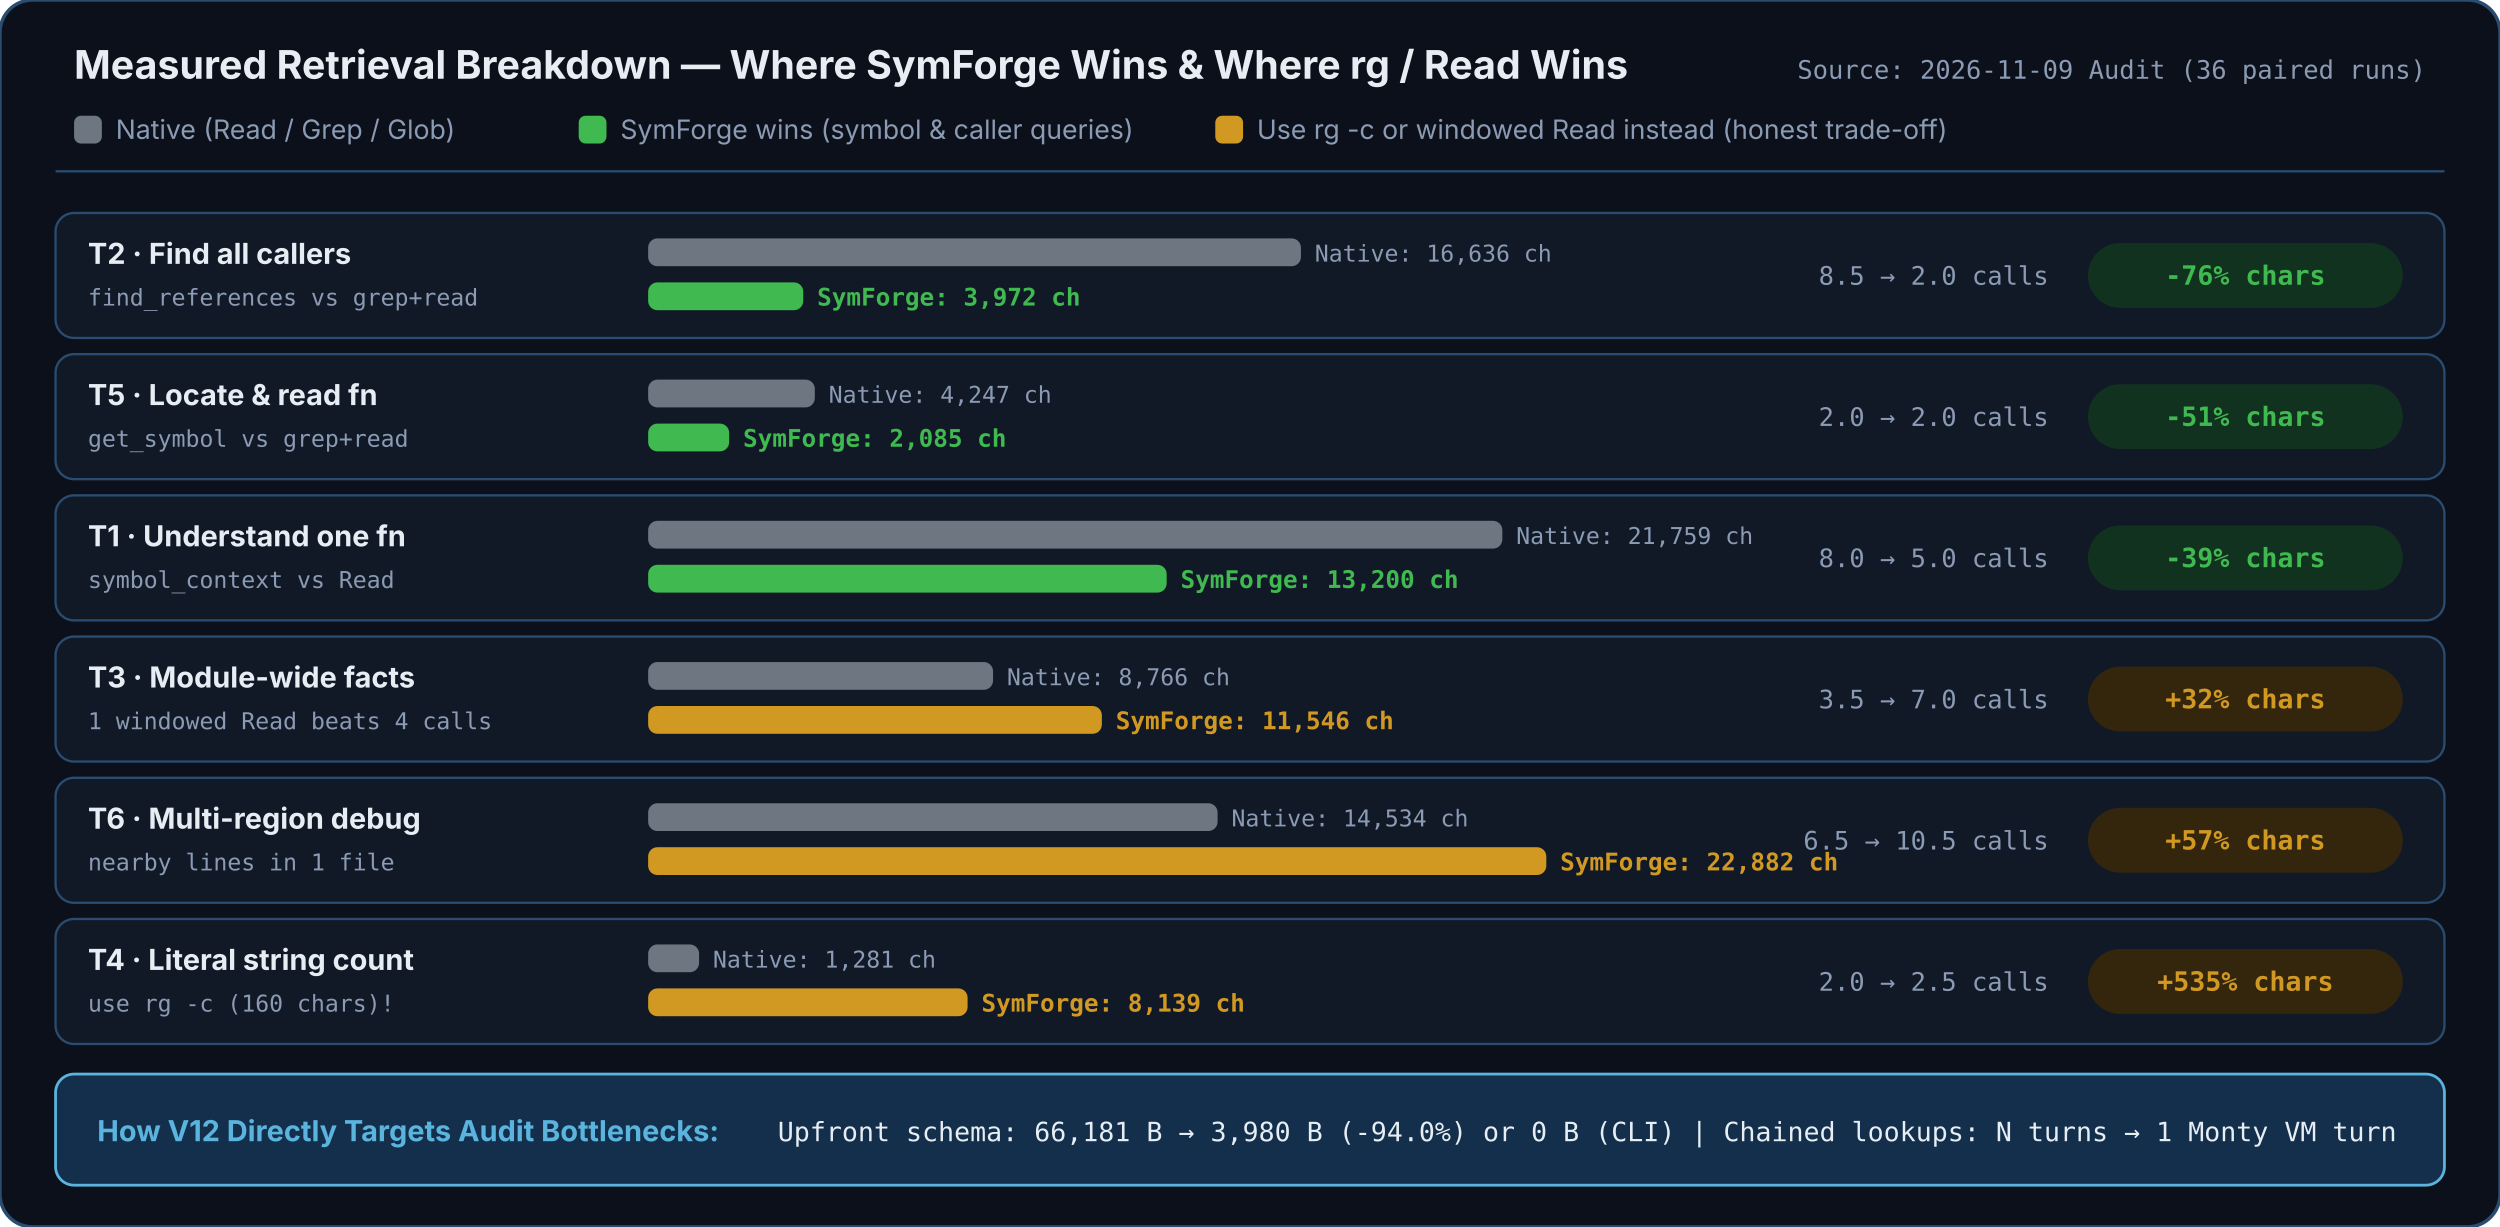
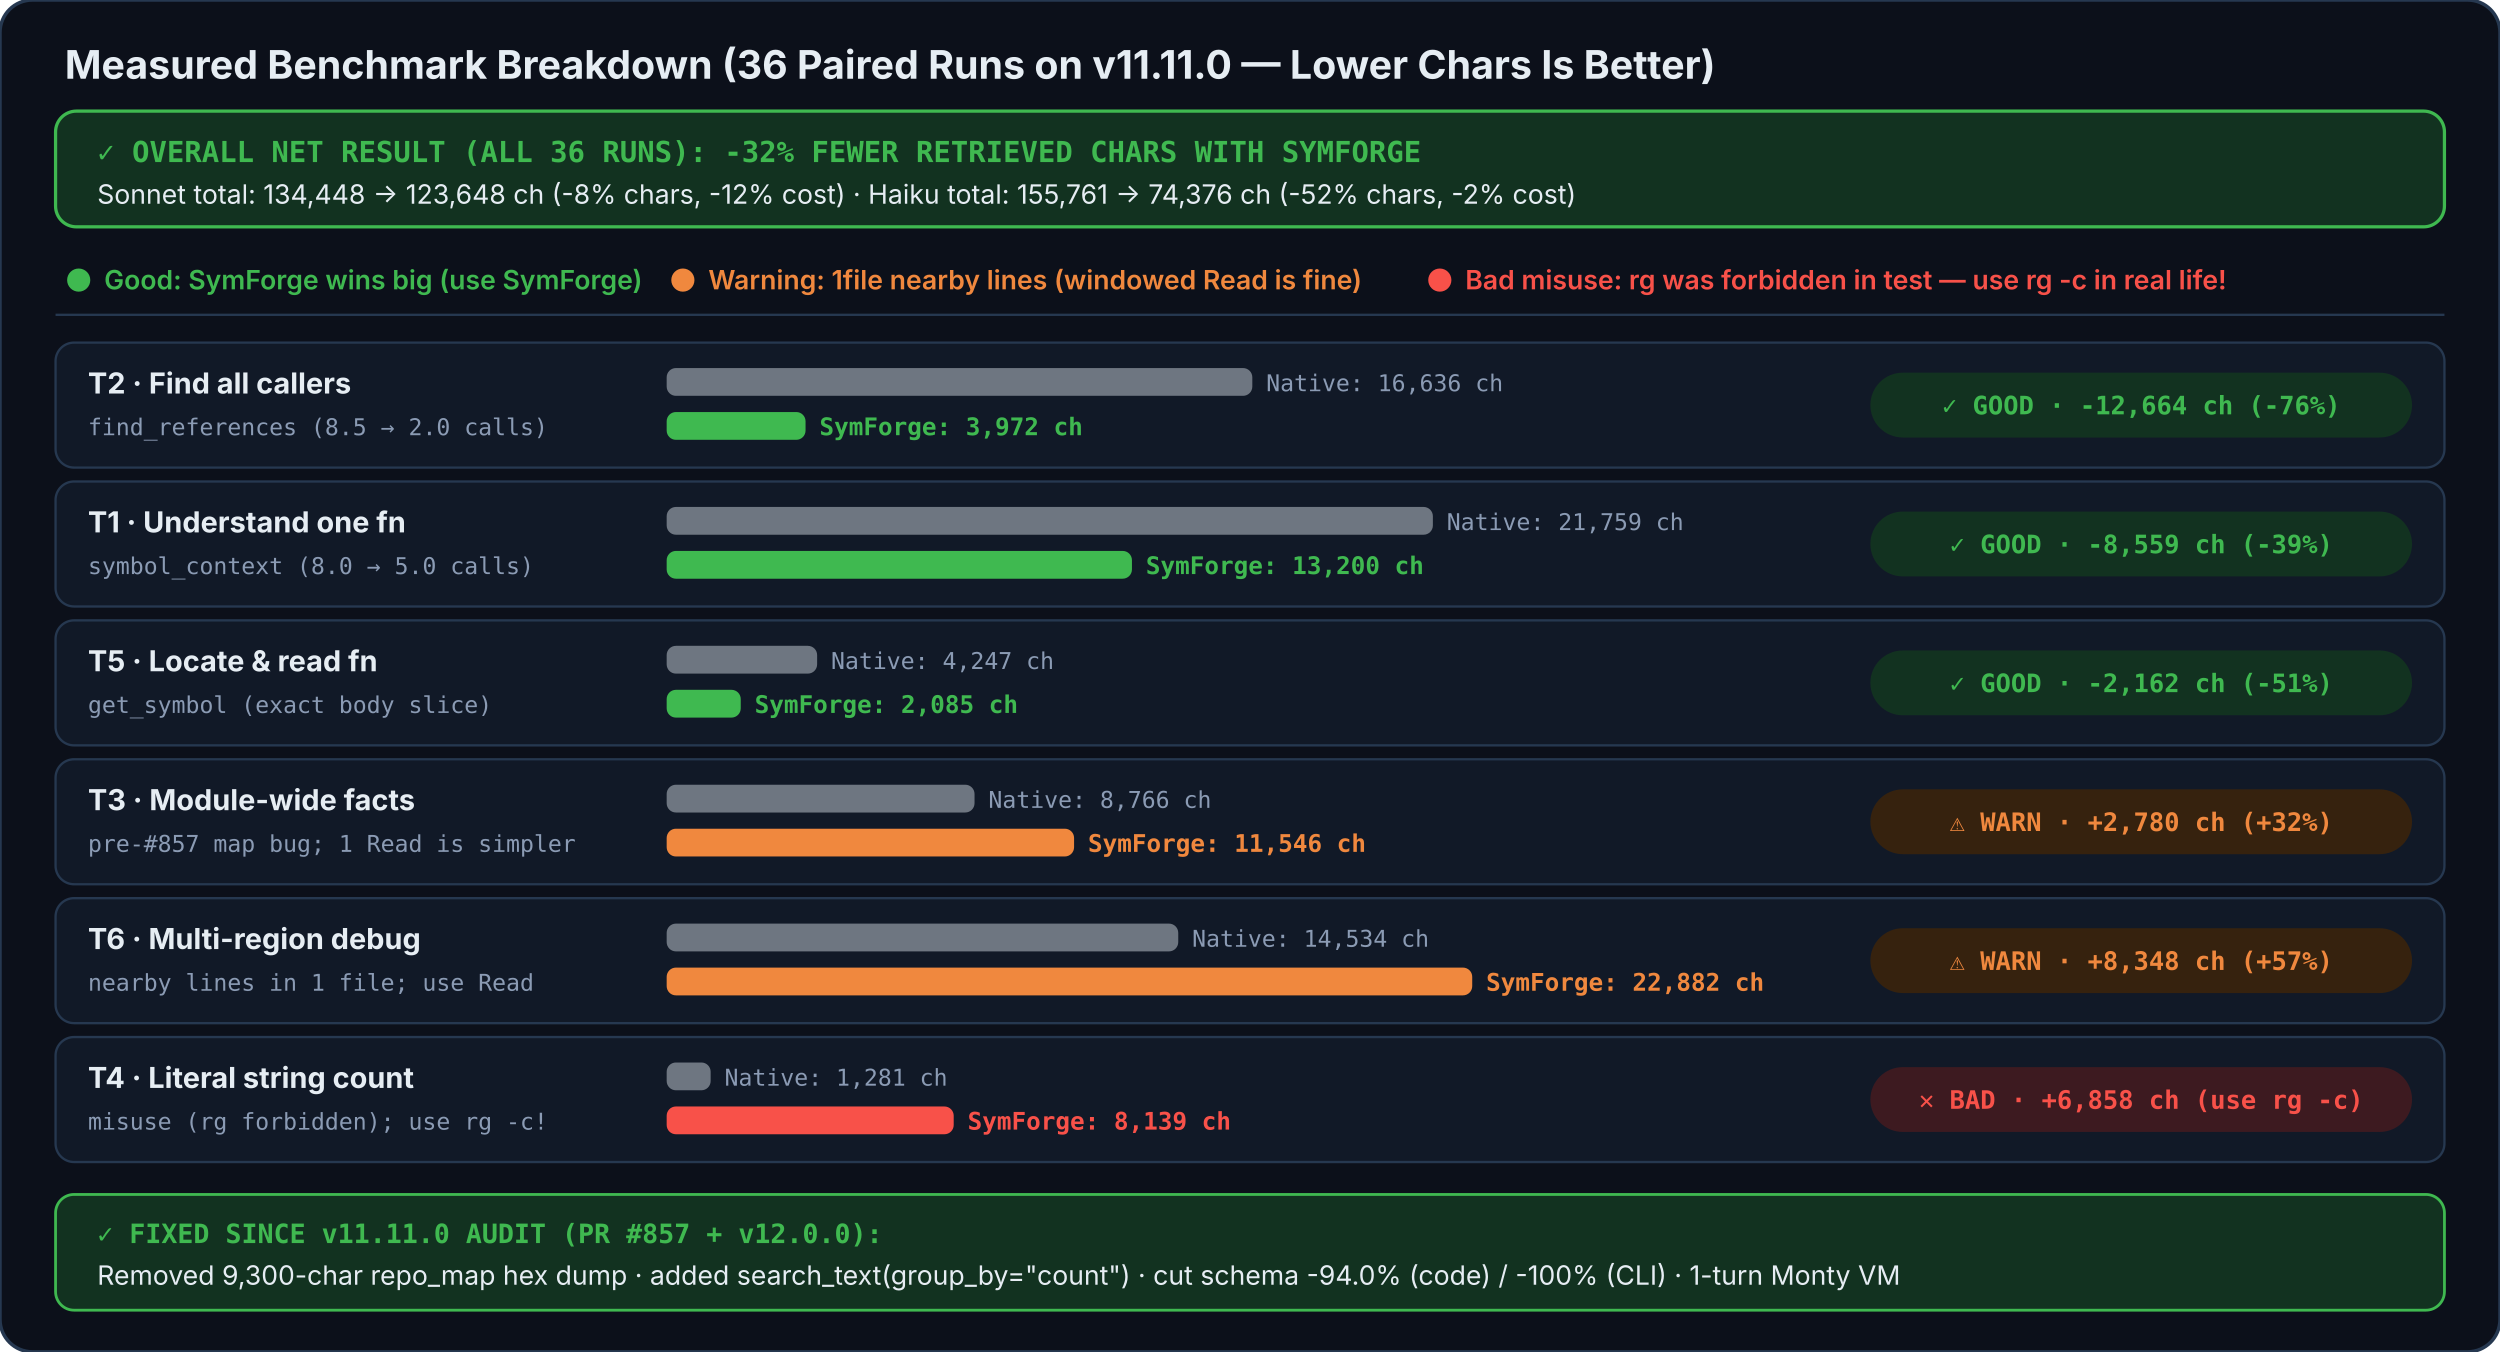
- <svg xmlns="http://www.w3.org/2000/svg" viewBox="0 0 1080 530" width="1080" height="530" role="img" aria-labelledby="bTitle bDesc">
-   <rect x="0" y="0" width="1080" height="530" rx="14" fill="#0c101a" stroke="#294c70" stroke-width="1.5" />
-   <text x="32" y="34" font-family="system-ui, -apple-system, Segoe UI, sans-serif" font-size="17" font-weight="700" fill="#e6edf3">Measured Retrieval Breakdown — Where SymForge Wins &amp; Where rg / Read Wins</text>
-   <text x="1048" y="34" text-anchor="end" font-family="ui-monospace, SFMono-Regular, Consolas, monospace" font-size="11" fill="#8b9bb4">Source: 2026-11-09 Audit (36 paired runs)</text>
-   <rect x="32" y="50" width="12" height="12" rx="3" fill="#6e7681" />
-   <text x="50" y="60" font-family="system-ui, -apple-system, Segoe UI, sans-serif" font-size="11.5" fill="#8b9bb4">Native (Read / Grep / Glob)</text>
-   <rect x="250" y="50" width="12" height="12" rx="3" fill="#3fb950" />
-   <text x="268" y="60" font-family="system-ui, -apple-system, Segoe UI, sans-serif" font-size="11.5" fill="#8b9bb4">SymForge wins (symbol &amp; caller queries)</text>
-   <rect x="525" y="50" width="12" height="12" rx="3" fill="#d29922" />
-   <text x="543" y="60" font-family="system-ui, -apple-system, Segoe UI, sans-serif" font-size="11.5" fill="#8b9bb4">Use rg -c or windowed Read instead (honest trade-off)</text>
-   <line x1="24" y1="74" x2="1056" y2="74" stroke="#294c70" stroke-width="1" />
-   <rect x="24" y="92" width="1032" height="54" rx="8" fill="#111927" stroke="#294c70" stroke-width="1" />
-   <text x="38" y="114" font-family="system-ui, -apple-system, Segoe UI, sans-serif" font-size="12.5" font-weight="700" fill="#e6edf3">T2 · Find all callers</text>
-   <text x="38" y="132" font-family="ui-monospace, SFMono-Regular, Consolas, monospace" font-size="10" fill="#8b9bb4">find_references vs grep+read</text>
-   <rect x="280" y="103" width="282" height="12" rx="4" fill="#6e7681" />
-   <text x="568" y="113" font-family="ui-monospace, SFMono-Regular, Consolas, monospace" font-size="10" fill="#8b9bb4">Native: 16,636 ch</text>
-   <rect x="280" y="122" width="67" height="12" rx="4" fill="#3fb950" />
-   <text x="353" y="132" font-family="ui-monospace, SFMono-Regular, Consolas, monospace" font-size="10.5" font-weight="700" fill="#3fb950">SymForge: 3,972 ch</text>
-   <text x="885" y="123" text-anchor="end" font-family="ui-monospace, SFMono-Regular, Consolas, monospace" font-size="11" fill="#8b9bb4">8.5 → 2.0 calls</text>
-   <rect x="902" y="105" width="136" height="28" rx="14" fill="#123220" />
-   <text x="970" y="123" text-anchor="middle" font-family="ui-monospace, SFMono-Regular, Consolas, monospace" font-size="11.5" font-weight="700" fill="#3fb950">-76% chars</text>
-   <rect x="24" y="153" width="1032" height="54" rx="8" fill="#111927" stroke="#294c70" stroke-width="1" />
-   <text x="38" y="175" font-family="system-ui, -apple-system, Segoe UI, sans-serif" font-size="12.5" font-weight="700" fill="#e6edf3">T5 · Locate &amp; read fn</text>
-   <text x="38" y="193" font-family="ui-monospace, SFMono-Regular, Consolas, monospace" font-size="10" fill="#8b9bb4">get_symbol vs grep+read</text>
-   <rect x="280" y="164" width="72" height="12" rx="4" fill="#6e7681" />
-   <text x="358" y="174" font-family="ui-monospace, SFMono-Regular, Consolas, monospace" font-size="10" fill="#8b9bb4">Native: 4,247 ch</text>
-   <rect x="280" y="183" width="35" height="12" rx="4" fill="#3fb950" />
-   <text x="321" y="193" font-family="ui-monospace, SFMono-Regular, Consolas, monospace" font-size="10.5" font-weight="700" fill="#3fb950">SymForge: 2,085 ch</text>
-   <text x="885" y="184" text-anchor="end" font-family="ui-monospace, SFMono-Regular, Consolas, monospace" font-size="11" fill="#8b9bb4">2.0 → 2.0 calls</text>
-   <rect x="902" y="166" width="136" height="28" rx="14" fill="#123220" />
-   <text x="970" y="184" text-anchor="middle" font-family="ui-monospace, SFMono-Regular, Consolas, monospace" font-size="11.5" font-weight="700" fill="#3fb950">-51% chars</text>
-   <rect x="24" y="214" width="1032" height="54" rx="8" fill="#111927" stroke="#294c70" stroke-width="1" />
-   <text x="38" y="236" font-family="system-ui, -apple-system, Segoe UI, sans-serif" font-size="12.5" font-weight="700" fill="#e6edf3">T1 · Understand one fn</text>
-   <text x="38" y="254" font-family="ui-monospace, SFMono-Regular, Consolas, monospace" font-size="10" fill="#8b9bb4">symbol_context vs Read</text>
-   <rect x="280" y="225" width="369" height="12" rx="4" fill="#6e7681" />
-   <text x="655" y="235" font-family="ui-monospace, SFMono-Regular, Consolas, monospace" font-size="10" fill="#8b9bb4">Native: 21,759 ch</text>
-   <rect x="280" y="244" width="224" height="12" rx="4" fill="#3fb950" />
-   <text x="510" y="254" font-family="ui-monospace, SFMono-Regular, Consolas, monospace" font-size="10.5" font-weight="700" fill="#3fb950">SymForge: 13,200 ch</text>
-   <text x="885" y="245" text-anchor="end" font-family="ui-monospace, SFMono-Regular, Consolas, monospace" font-size="11" fill="#8b9bb4">8.0 → 5.0 calls</text>
-   <rect x="902" y="227" width="136" height="28" rx="14" fill="#123220" />
-   <text x="970" y="245" text-anchor="middle" font-family="ui-monospace, SFMono-Regular, Consolas, monospace" font-size="11.5" font-weight="700" fill="#3fb950">-39% chars</text>
-   <rect x="24" y="275" width="1032" height="54" rx="8" fill="#111927" stroke="#294c70" stroke-width="1" />
-   <text x="38" y="297" font-family="system-ui, -apple-system, Segoe UI, sans-serif" font-size="12.5" font-weight="700" fill="#e6edf3">T3 · Module-wide facts</text>
-   <text x="38" y="315" font-family="ui-monospace, SFMono-Regular, Consolas, monospace" font-size="10" fill="#8b9bb4">1 windowed Read beats 4 calls</text>
-   <rect x="280" y="286" width="149" height="12" rx="4" fill="#6e7681" />
-   <text x="435" y="296" font-family="ui-monospace, SFMono-Regular, Consolas, monospace" font-size="10" fill="#8b9bb4">Native: 8,766 ch</text>
-   <rect x="280" y="305" width="196" height="12" rx="4" fill="#d29922" />
-   <text x="482" y="315" font-family="ui-monospace, SFMono-Regular, Consolas, monospace" font-size="10.5" font-weight="700" fill="#d29922">SymForge: 11,546 ch</text>
-   <text x="885" y="306" text-anchor="end" font-family="ui-monospace, SFMono-Regular, Consolas, monospace" font-size="11" fill="#8b9bb4">3.5 → 7.0 calls</text>
-   <rect x="902" y="288" width="136" height="28" rx="14" fill="#34260d" />
-   <text x="970" y="306" text-anchor="middle" font-family="ui-monospace, SFMono-Regular, Consolas, monospace" font-size="11.5" font-weight="700" fill="#d29922">+32% chars</text>
-   <rect x="24" y="336" width="1032" height="54" rx="8" fill="#111927" stroke="#294c70" stroke-width="1" />
-   <text x="38" y="358" font-family="system-ui, -apple-system, Segoe UI, sans-serif" font-size="12.5" font-weight="700" fill="#e6edf3">T6 · Multi-region debug</text>
-   <text x="38" y="376" font-family="ui-monospace, SFMono-Regular, Consolas, monospace" font-size="10" fill="#8b9bb4">nearby lines in 1 file</text>
-   <rect x="280" y="347" width="246" height="12" rx="4" fill="#6e7681" />
-   <text x="532" y="357" font-family="ui-monospace, SFMono-Regular, Consolas, monospace" font-size="10" fill="#8b9bb4">Native: 14,534 ch</text>
-   <rect x="280" y="366" width="388" height="12" rx="4" fill="#d29922" />
-   <text x="674" y="376" font-family="ui-monospace, SFMono-Regular, Consolas, monospace" font-size="10.5" font-weight="700" fill="#d29922">SymForge: 22,882 ch</text>
-   <text x="885" y="367" text-anchor="end" font-family="ui-monospace, SFMono-Regular, Consolas, monospace" font-size="11" fill="#8b9bb4">6.5 → 10.5 calls</text>
-   <rect x="902" y="349" width="136" height="28" rx="14" fill="#34260d" />
-   <text x="970" y="367" text-anchor="middle" font-family="ui-monospace, SFMono-Regular, Consolas, monospace" font-size="11.5" font-weight="700" fill="#d29922">+57% chars</text>
-   <rect x="24" y="397" width="1032" height="54" rx="8" fill="#111927" stroke="#294c70" stroke-width="1" />
-   <text x="38" y="419" font-family="system-ui, -apple-system, Segoe UI, sans-serif" font-size="12.5" font-weight="700" fill="#e6edf3">T4 · Literal string count</text>
-   <text x="38" y="437" font-family="ui-monospace, SFMono-Regular, Consolas, monospace" font-size="10" fill="#8b9bb4">use rg -c (160 chars)!</text>
-   <rect x="280" y="408" width="22" height="12" rx="4" fill="#6e7681" />
-   <text x="308" y="418" font-family="ui-monospace, SFMono-Regular, Consolas, monospace" font-size="10" fill="#8b9bb4">Native: 1,281 ch</text>
-   <rect x="280" y="427" width="138" height="12" rx="4" fill="#d29922" />
-   <text x="424" y="437" font-family="ui-monospace, SFMono-Regular, Consolas, monospace" font-size="10.5" font-weight="700" fill="#d29922">SymForge: 8,139 ch</text>
-   <text x="885" y="428" text-anchor="end" font-family="ui-monospace, SFMono-Regular, Consolas, monospace" font-size="11" fill="#8b9bb4">2.0 → 2.5 calls</text>
-   <rect x="902" y="410" width="136" height="28" rx="14" fill="#34260d" />
-   <text x="970" y="428" text-anchor="middle" font-family="ui-monospace, SFMono-Regular, Consolas, monospace" font-size="11.5" font-weight="700" fill="#d29922">+535% chars</text>
-   <rect x="24" y="464" width="1032" height="48" rx="8" fill="#132f4c" stroke="#5ab4dd" stroke-width="1.2" />
-   <text x="42" y="493" font-family="system-ui, -apple-system, Segoe UI, sans-serif" font-size="12.5" font-weight="700" fill="#5ab4dd">How V12 Directly Targets Audit Bottlenecks:</text>
-   <text x="336" y="493" font-family="ui-monospace, SFMono-Regular, Consolas, monospace" font-size="11.5" fill="#e6edf3">Upfront schema: 66,181 B → 3,980 B (-94.0%) or 0 B (CLI)  |  Chained lookups: N turns → 1 Monty VM turn</text>
+ <svg xmlns="http://www.w3.org/2000/svg" viewBox="0 0 1080 584" width="1080" height="584" role="img" aria-labelledby="bTitle bDesc">
+   <rect x="0" y="0" width="1080" height="584" rx="14" fill="#0c101a" stroke="#263850" stroke-width="1.5" />
+   <text x="28" y="34" font-family="system-ui, -apple-system, Segoe UI, sans-serif" font-size="17" font-weight="700" fill="#e6edf3">Measured Benchmark Breakdown (36 Paired Runs on v11.11.0 — Lower Chars Is Better)</text>
+   <rect x="24" y="48" width="1032" height="50" rx="9" fill="#123220" stroke="#3fb950" stroke-width="1.4" />
+   <text x="42" y="70" font-family="ui-monospace, SFMono-Regular, Consolas, monospace" font-size="12.5" font-weight="700" fill="#3fb950">✓ OVERALL NET RESULT (ALL 36 RUNS): -32% FEWER RETRIEVED CHARS WITH SYMFORGE</text>
+   <text x="42" y="88" font-family="system-ui, -apple-system, Segoe UI, sans-serif" font-size="11.5" fill="#e6edf3">Sonnet total: 134,448 → 123,648 ch (-8% chars, -12% cost)  ·  Haiku total: 155,761 → 74,376 ch (-52% chars, -2% cost)</text>
+   <circle cx="34" cy="121" r="5" fill="#3fb950" />
+   <text x="45" y="125" font-family="system-ui, -apple-system, Segoe UI, sans-serif" font-size="11.5" font-weight="600" fill="#3fb950">Good: SymForge wins big (use SymForge)</text>
+   <circle cx="295" cy="121" r="5" fill="#f0883e" />
+   <text x="306" y="125" font-family="system-ui, -apple-system, Segoe UI, sans-serif" font-size="11.5" font-weight="600" fill="#f0883e">Warning: 1file nearby lines (windowed Read is fine)</text>
+   <circle cx="622" cy="121" r="5" fill="#f85149" />
+   <text x="633" y="125" font-family="system-ui, -apple-system, Segoe UI, sans-serif" font-size="11.5" font-weight="600" fill="#f85149">Bad misuse: rg was forbidden in test — use rg -c in real life!</text>
+   <line x1="24" y1="136" x2="1056" y2="136" stroke="#263850" stroke-width="1" />
+   <rect x="24" y="148" width="1032" height="54" rx="8" fill="#111927" stroke="#263850" stroke-width="1" />
+   <text x="38" y="170" font-family="system-ui, -apple-system, Segoe UI, sans-serif" font-size="12.5" font-weight="700" fill="#e6edf3">T2 · Find all callers</text>
+   <text x="38" y="188" font-family="ui-monospace, SFMono-Regular, Consolas, monospace" font-size="10" fill="#8b9bb4">find_references (8.5 → 2.0 calls)</text>
+   <rect x="288" y="159" width="253" height="12" rx="4" fill="#6e7681" />
+   <text x="547" y="169" font-family="ui-monospace, SFMono-Regular, Consolas, monospace" font-size="10" fill="#8b9bb4">Native: 16,636 ch</text>
+   <rect x="288" y="178" width="60" height="12" rx="4" fill="#3fb950" />
+   <text x="354" y="188" font-family="ui-monospace, SFMono-Regular, Consolas, monospace" font-size="10.5" font-weight="700" fill="#3fb950">SymForge: 3,972 ch</text>
+   <rect x="808" y="161" width="234" height="28" rx="14" fill="#123220" />
+   <text x="925" y="179" text-anchor="middle" font-family="ui-monospace, SFMono-Regular, Consolas, monospace" font-size="11" font-weight="700" fill="#3fb950">✓ GOOD · -12,664 ch (-76%)</text>
+   <rect x="24" y="208" width="1032" height="54" rx="8" fill="#111927" stroke="#263850" stroke-width="1" />
+   <text x="38" y="230" font-family="system-ui, -apple-system, Segoe UI, sans-serif" font-size="12.5" font-weight="700" fill="#e6edf3">T1 · Understand one fn</text>
+   <text x="38" y="248" font-family="ui-monospace, SFMono-Regular, Consolas, monospace" font-size="10" fill="#8b9bb4">symbol_context (8.0 → 5.0 calls)</text>
+   <rect x="288" y="219" width="331" height="12" rx="4" fill="#6e7681" />
+   <text x="625" y="229" font-family="ui-monospace, SFMono-Regular, Consolas, monospace" font-size="10" fill="#8b9bb4">Native: 21,759 ch</text>
+   <rect x="288" y="238" width="201" height="12" rx="4" fill="#3fb950" />
+   <text x="495" y="248" font-family="ui-monospace, SFMono-Regular, Consolas, monospace" font-size="10.5" font-weight="700" fill="#3fb950">SymForge: 13,200 ch</text>
+   <rect x="808" y="221" width="234" height="28" rx="14" fill="#123220" />
+   <text x="925" y="239" text-anchor="middle" font-family="ui-monospace, SFMono-Regular, Consolas, monospace" font-size="11" font-weight="700" fill="#3fb950">✓ GOOD · -8,559 ch (-39%)</text>
+   <rect x="24" y="268" width="1032" height="54" rx="8" fill="#111927" stroke="#263850" stroke-width="1" />
+   <text x="38" y="290" font-family="system-ui, -apple-system, Segoe UI, sans-serif" font-size="12.5" font-weight="700" fill="#e6edf3">T5 · Locate &amp; read fn</text>
+   <text x="38" y="308" font-family="ui-monospace, SFMono-Regular, Consolas, monospace" font-size="10" fill="#8b9bb4">get_symbol (exact body slice)</text>
+   <rect x="288" y="279" width="65" height="12" rx="4" fill="#6e7681" />
+   <text x="359" y="289" font-family="ui-monospace, SFMono-Regular, Consolas, monospace" font-size="10" fill="#8b9bb4">Native: 4,247 ch</text>
+   <rect x="288" y="298" width="32" height="12" rx="4" fill="#3fb950" />
+   <text x="326" y="308" font-family="ui-monospace, SFMono-Regular, Consolas, monospace" font-size="10.5" font-weight="700" fill="#3fb950">SymForge: 2,085 ch</text>
+   <rect x="808" y="281" width="234" height="28" rx="14" fill="#123220" />
+   <text x="925" y="299" text-anchor="middle" font-family="ui-monospace, SFMono-Regular, Consolas, monospace" font-size="11" font-weight="700" fill="#3fb950">✓ GOOD · -2,162 ch (-51%)</text>
+   <rect x="24" y="328" width="1032" height="54" rx="8" fill="#111927" stroke="#263850" stroke-width="1" />
+   <text x="38" y="350" font-family="system-ui, -apple-system, Segoe UI, sans-serif" font-size="12.5" font-weight="700" fill="#e6edf3">T3 · Module-wide facts</text>
+   <text x="38" y="368" font-family="ui-monospace, SFMono-Regular, Consolas, monospace" font-size="10" fill="#8b9bb4">pre-#857 map bug; 1 Read is simpler</text>
+   <rect x="288" y="339" width="133" height="12" rx="4" fill="#6e7681" />
+   <text x="427" y="349" font-family="ui-monospace, SFMono-Regular, Consolas, monospace" font-size="10" fill="#8b9bb4">Native: 8,766 ch</text>
+   <rect x="288" y="358" width="176" height="12" rx="4" fill="#f0883e" />
+   <text x="470" y="368" font-family="ui-monospace, SFMono-Regular, Consolas, monospace" font-size="10.5" font-weight="700" fill="#f0883e">SymForge: 11,546 ch</text>
+   <rect x="808" y="341" width="234" height="28" rx="14" fill="#36220e" />
+   <text x="925" y="359" text-anchor="middle" font-family="ui-monospace, SFMono-Regular, Consolas, monospace" font-size="11" font-weight="700" fill="#f0883e">⚠ WARN · +2,780 ch (+32%)</text>
+   <rect x="24" y="388" width="1032" height="54" rx="8" fill="#111927" stroke="#263850" stroke-width="1" />
+   <text x="38" y="410" font-family="system-ui, -apple-system, Segoe UI, sans-serif" font-size="12.5" font-weight="700" fill="#e6edf3">T6 · Multi-region debug</text>
+   <text x="38" y="428" font-family="ui-monospace, SFMono-Regular, Consolas, monospace" font-size="10" fill="#8b9bb4">nearby lines in 1 file; use Read</text>
+   <rect x="288" y="399" width="221" height="12" rx="4" fill="#6e7681" />
+   <text x="515" y="409" font-family="ui-monospace, SFMono-Regular, Consolas, monospace" font-size="10" fill="#8b9bb4">Native: 14,534 ch</text>
+   <rect x="288" y="418" width="348" height="12" rx="4" fill="#f0883e" />
+   <text x="642" y="428" font-family="ui-monospace, SFMono-Regular, Consolas, monospace" font-size="10.5" font-weight="700" fill="#f0883e">SymForge: 22,882 ch</text>
+   <rect x="808" y="401" width="234" height="28" rx="14" fill="#36220e" />
+   <text x="925" y="419" text-anchor="middle" font-family="ui-monospace, SFMono-Regular, Consolas, monospace" font-size="11" font-weight="700" fill="#f0883e">⚠ WARN · +8,348 ch (+57%)</text>
+   <rect x="24" y="448" width="1032" height="54" rx="8" fill="#111927" stroke="#263850" stroke-width="1" />
+   <text x="38" y="470" font-family="system-ui, -apple-system, Segoe UI, sans-serif" font-size="12.5" font-weight="700" fill="#e6edf3">T4 · Literal string count</text>
+   <text x="38" y="488" font-family="ui-monospace, SFMono-Regular, Consolas, monospace" font-size="10" fill="#8b9bb4">misuse (rg forbidden); use rg -c!</text>
+   <rect x="288" y="459" width="19" height="12" rx="4" fill="#6e7681" />
+   <text x="313" y="469" font-family="ui-monospace, SFMono-Regular, Consolas, monospace" font-size="10" fill="#8b9bb4">Native: 1,281 ch</text>
+   <rect x="288" y="478" width="124" height="12" rx="4" fill="#f85149" />
+   <text x="418" y="488" font-family="ui-monospace, SFMono-Regular, Consolas, monospace" font-size="10.5" font-weight="700" fill="#f85149">SymForge: 8,139 ch</text>
+   <rect x="808" y="461" width="234" height="28" rx="14" fill="#3d1a20" />
+   <text x="925" y="479" text-anchor="middle" font-family="ui-monospace, SFMono-Regular, Consolas, monospace" font-size="11" font-weight="700" fill="#f85149">✕ BAD · +6,858 ch (use rg -c)</text>
+   <rect x="24" y="516" width="1032" height="50" rx="8" fill="#123220" stroke="#3fb950" stroke-width="1.2" />
+   <text x="42" y="537" font-family="ui-monospace, SFMono-Regular, Consolas, monospace" font-size="11.5" font-weight="700" fill="#3fb950">✓ FIXED SINCE v11.11.0 AUDIT (PR #857 + v12.0.0):</text>
+   <text x="42" y="555" font-family="system-ui, -apple-system, Segoe UI, sans-serif" font-size="11.5" fill="#e6edf3">Removed 9,300-char repo_map hex dump · added search_text(group_by="count") · cut schema -94.0% (code) / -100% (CLI) · 1-turn Monty VM</text>
</svg>
